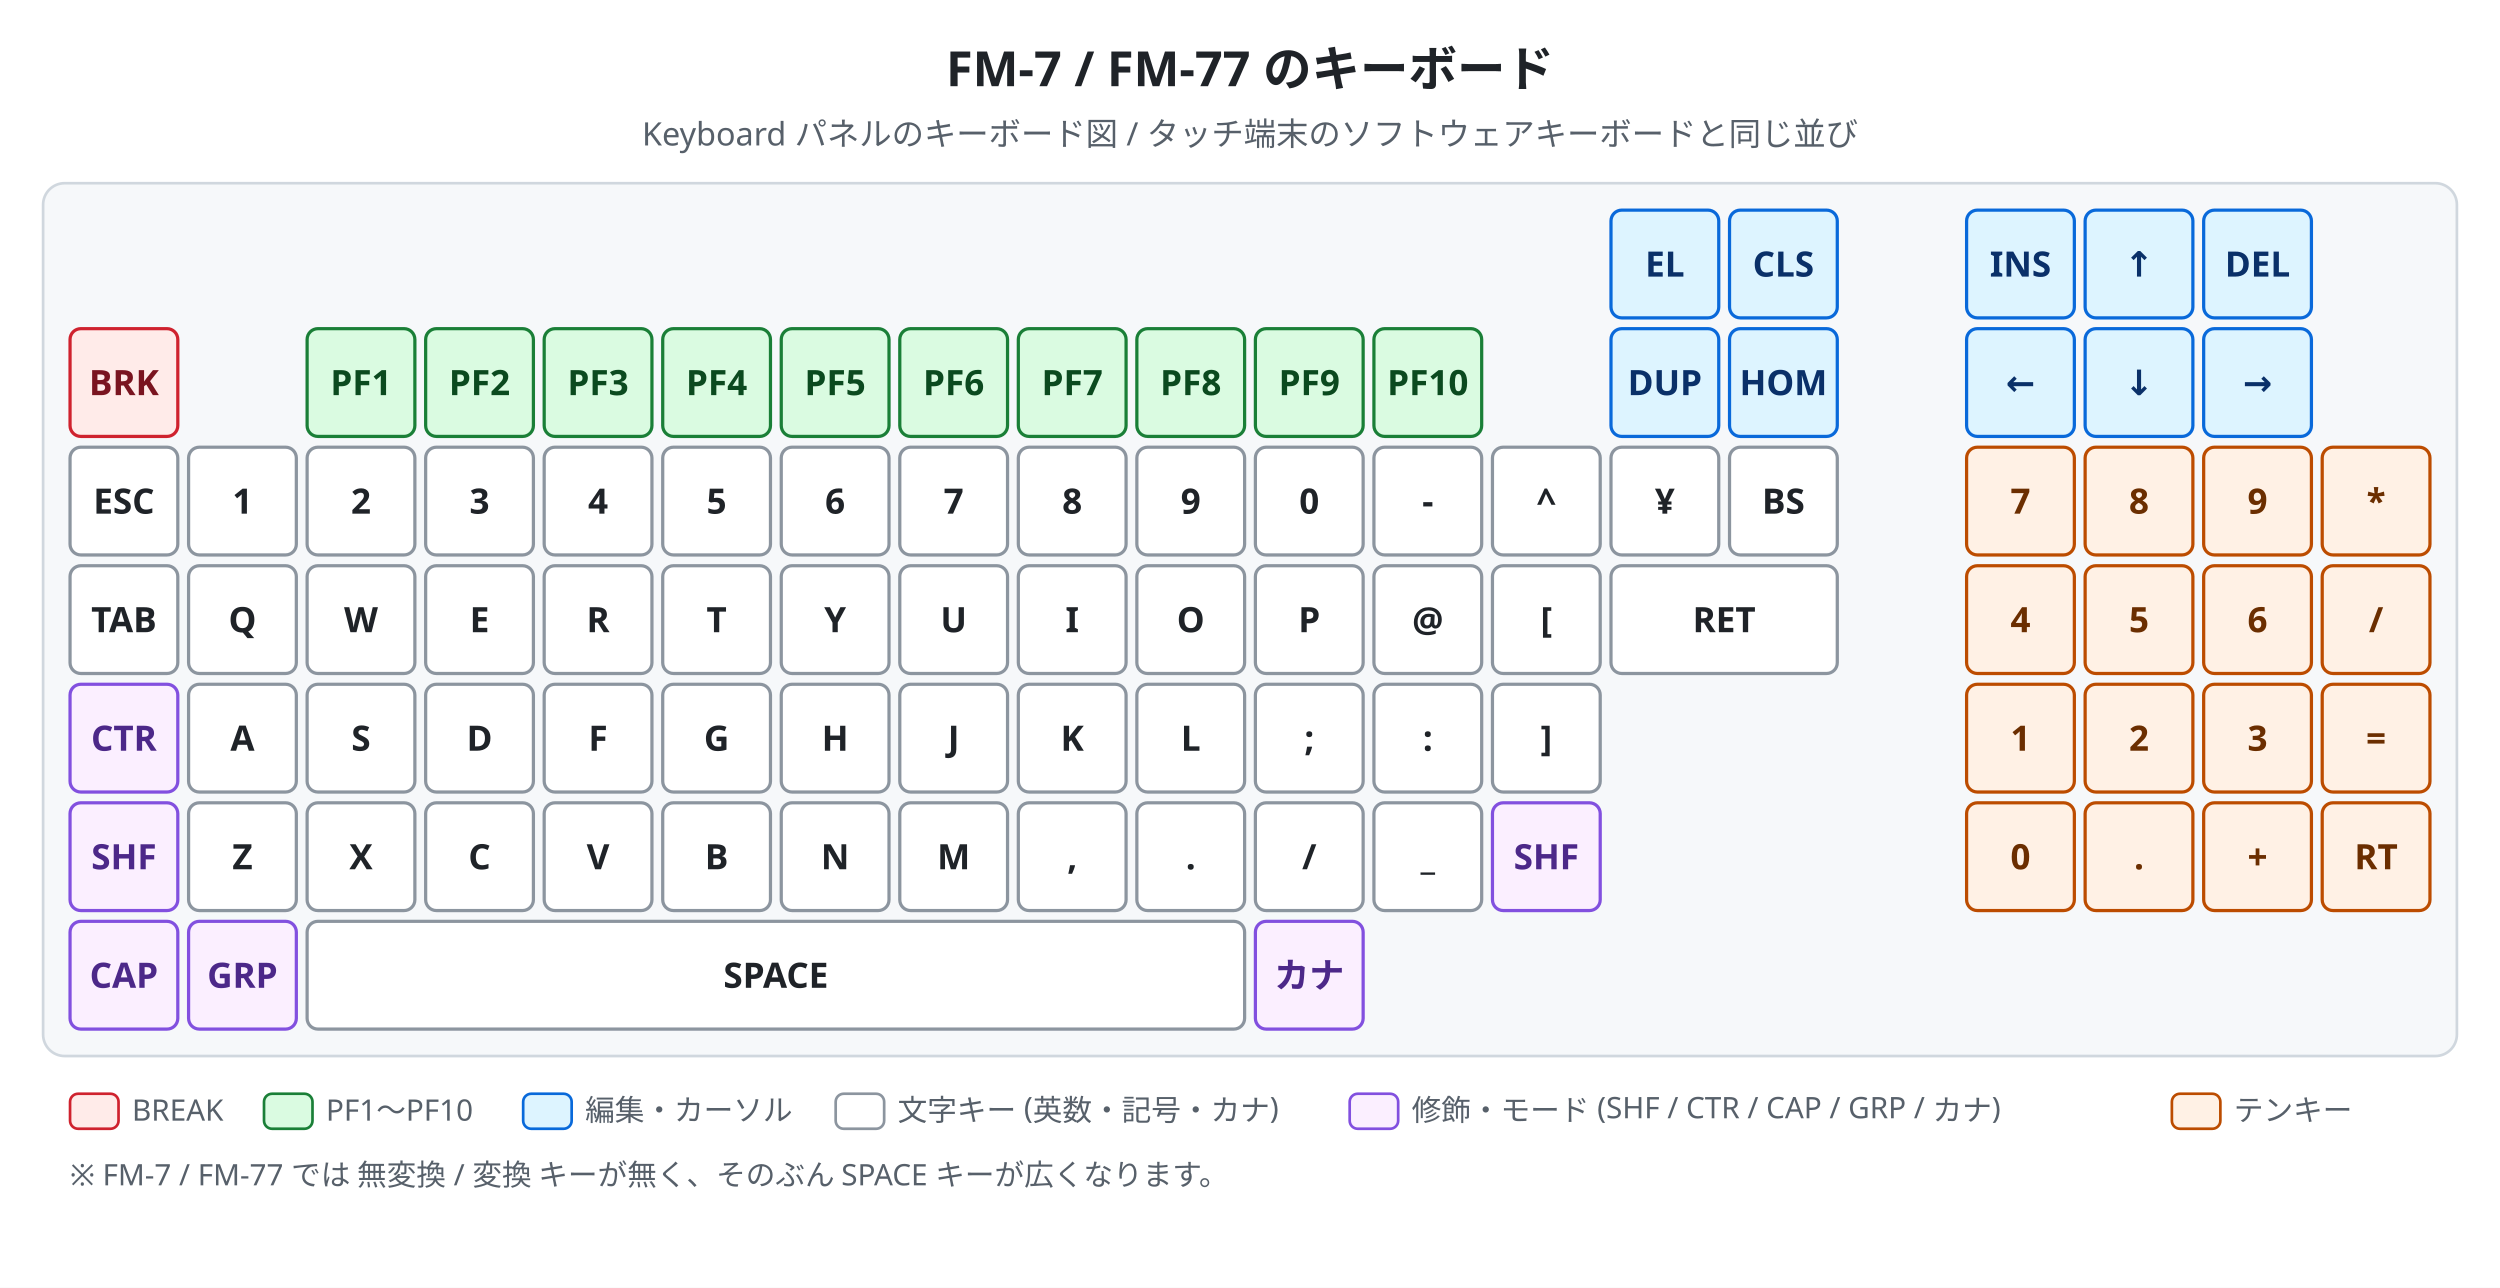
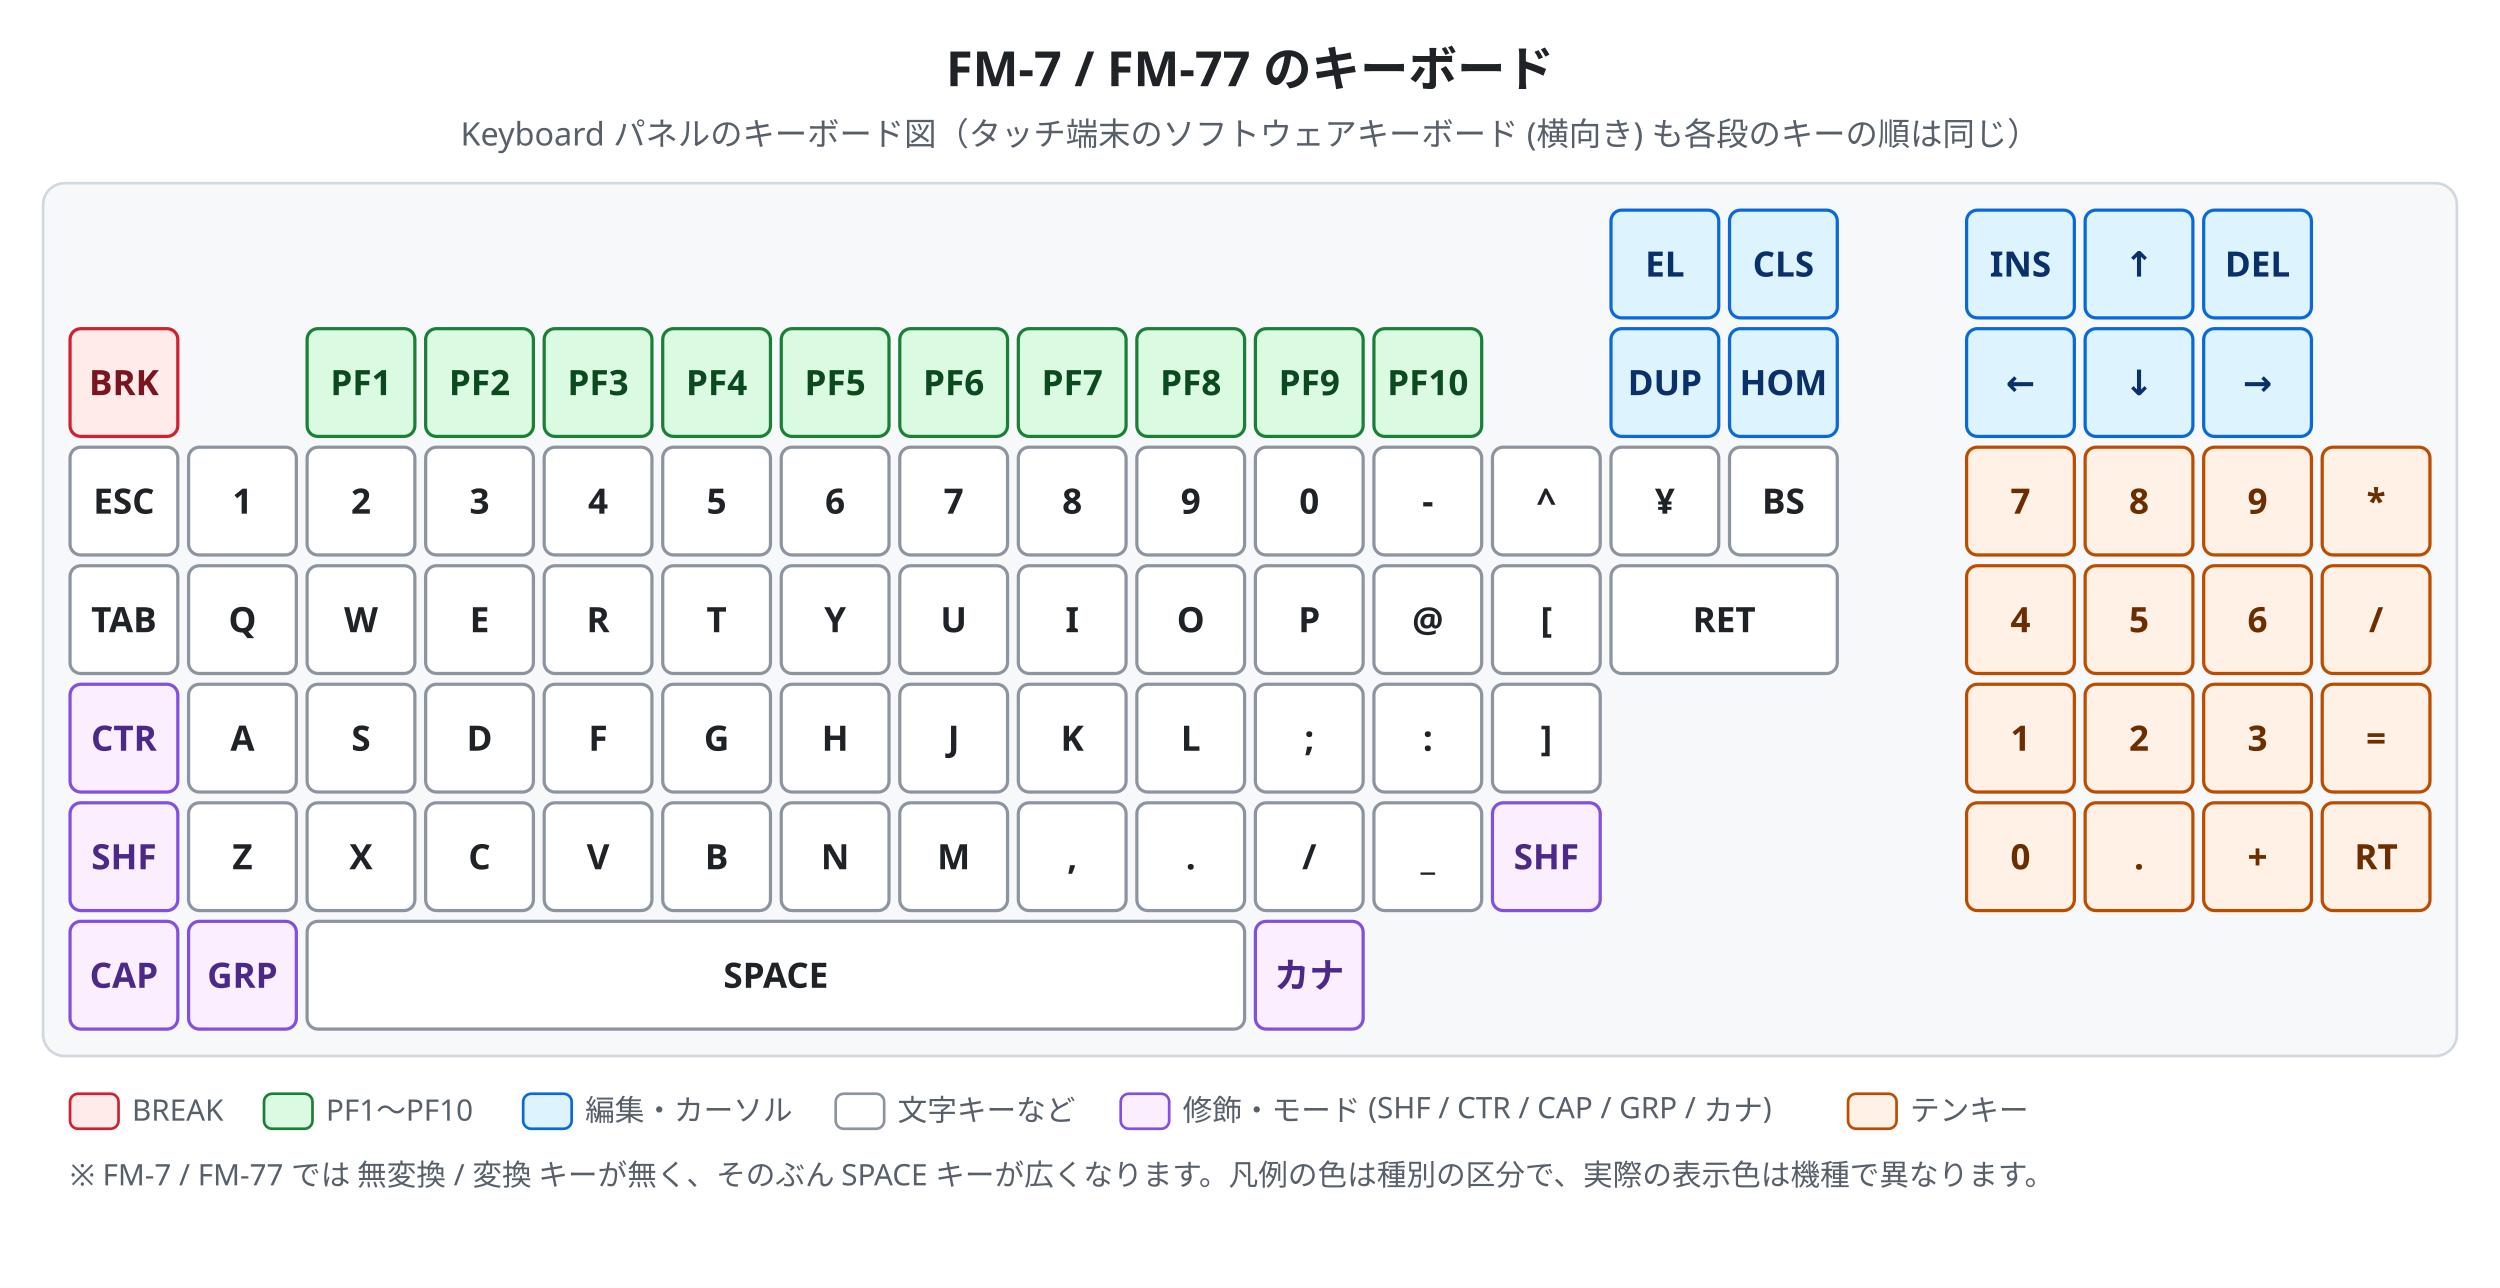
<svg xmlns="http://www.w3.org/2000/svg" viewBox="0 0 928 478" width="928" height="478">
  <defs>
    <marker id="ah" markerWidth="10" markerHeight="10" refX="8" refY="4" orient="auto" markerUnits="userSpaceOnUse">
      <path d="M0,0 L8,4 L0,8 z" fill="#57606a" />
    </marker>
  </defs>
  <rect x="0" y="0" width="928" height="478" rx="0" fill="#ffffff" stroke="none" stroke-width="1" />
  <text x="464" y="32" font-family="sans-serif" font-size="18" fill="#1f2328" text-anchor="middle" font-weight="bold">FM-7 / FM-77 のキーボード</text>
-   <text x="464" y="54" font-family="sans-serif" font-size="12" fill="#57606a" text-anchor="middle">Keyboard パネルのキーボード図 / タッチ端末のソフトウェアキーボードと同じ並び</text>
+   <text x="464" y="54" font-family="sans-serif" font-size="12" fill="#57606a" text-anchor="middle">Keyboard パネルのキーボード図（タッチ端末のソフトウェアキーボード (横向き) も各段のキーの順は同じ）</text>
  <rect x="16" y="68" width="896" height="324" rx="8" fill="#f6f8fa" stroke="#d0d7de" stroke-width="1" />
  <rect x="598" y="78" width="40" height="40" rx="4" fill="#ddf4ff" stroke="#0969da" stroke-width="1.2" />
  <text x="618" y="102.68" font-family="sans-serif" font-size="13" fill="#0a3069" text-anchor="middle" font-weight="bold">EL</text>
  <rect x="642" y="78" width="40" height="40" rx="4" fill="#ddf4ff" stroke="#0969da" stroke-width="1.2" />
  <text x="662" y="102.68" font-family="sans-serif" font-size="13" fill="#0a3069" text-anchor="middle" font-weight="bold">CLS</text>
  <rect x="730" y="78" width="40" height="40" rx="4" fill="#ddf4ff" stroke="#0969da" stroke-width="1.2" />
  <text x="750" y="102.68" font-family="sans-serif" font-size="13" fill="#0a3069" text-anchor="middle" font-weight="bold">INS</text>
  <rect x="774" y="78" width="40" height="40" rx="4" fill="#ddf4ff" stroke="#0969da" stroke-width="1.2" />
  <text x="794" y="102.68" font-family="sans-serif" font-size="13" fill="#0a3069" text-anchor="middle" font-weight="bold">↑</text>
  <rect x="818" y="78" width="40" height="40" rx="4" fill="#ddf4ff" stroke="#0969da" stroke-width="1.2" />
  <text x="838" y="102.68" font-family="sans-serif" font-size="13" fill="#0a3069" text-anchor="middle" font-weight="bold">DEL</text>
  <rect x="26" y="122" width="40" height="40" rx="4" fill="#ffebe9" stroke="#cf222e" stroke-width="1.2" />
  <text x="46" y="146.68" font-family="sans-serif" font-size="13" fill="#7a1420" text-anchor="middle" font-weight="bold">BRK</text>
  <rect x="114" y="122" width="40" height="40" rx="4" fill="#dafbe1" stroke="#1a7f37" stroke-width="1.2" />
  <text x="134" y="146.68" font-family="sans-serif" font-size="13" fill="#0b4a1f" text-anchor="middle" font-weight="bold">PF1</text>
  <rect x="158" y="122" width="40" height="40" rx="4" fill="#dafbe1" stroke="#1a7f37" stroke-width="1.2" />
  <text x="178" y="146.68" font-family="sans-serif" font-size="13" fill="#0b4a1f" text-anchor="middle" font-weight="bold">PF2</text>
  <rect x="202" y="122" width="40" height="40" rx="4" fill="#dafbe1" stroke="#1a7f37" stroke-width="1.2" />
  <text x="222" y="146.68" font-family="sans-serif" font-size="13" fill="#0b4a1f" text-anchor="middle" font-weight="bold">PF3</text>
  <rect x="246" y="122" width="40" height="40" rx="4" fill="#dafbe1" stroke="#1a7f37" stroke-width="1.2" />
  <text x="266" y="146.68" font-family="sans-serif" font-size="13" fill="#0b4a1f" text-anchor="middle" font-weight="bold">PF4</text>
  <rect x="290" y="122" width="40" height="40" rx="4" fill="#dafbe1" stroke="#1a7f37" stroke-width="1.2" />
  <text x="310" y="146.68" font-family="sans-serif" font-size="13" fill="#0b4a1f" text-anchor="middle" font-weight="bold">PF5</text>
  <rect x="334" y="122" width="40" height="40" rx="4" fill="#dafbe1" stroke="#1a7f37" stroke-width="1.2" />
  <text x="354" y="146.68" font-family="sans-serif" font-size="13" fill="#0b4a1f" text-anchor="middle" font-weight="bold">PF6</text>
  <rect x="378" y="122" width="40" height="40" rx="4" fill="#dafbe1" stroke="#1a7f37" stroke-width="1.2" />
  <text x="398" y="146.68" font-family="sans-serif" font-size="13" fill="#0b4a1f" text-anchor="middle" font-weight="bold">PF7</text>
  <rect x="422" y="122" width="40" height="40" rx="4" fill="#dafbe1" stroke="#1a7f37" stroke-width="1.2" />
  <text x="442" y="146.68" font-family="sans-serif" font-size="13" fill="#0b4a1f" text-anchor="middle" font-weight="bold">PF8</text>
  <rect x="466" y="122" width="40" height="40" rx="4" fill="#dafbe1" stroke="#1a7f37" stroke-width="1.2" />
  <text x="486" y="146.68" font-family="sans-serif" font-size="13" fill="#0b4a1f" text-anchor="middle" font-weight="bold">PF9</text>
  <rect x="510" y="122" width="40" height="40" rx="4" fill="#dafbe1" stroke="#1a7f37" stroke-width="1.2" />
  <text x="530" y="146.68" font-family="sans-serif" font-size="13" fill="#0b4a1f" text-anchor="middle" font-weight="bold">PF10</text>
  <rect x="598" y="122" width="40" height="40" rx="4" fill="#ddf4ff" stroke="#0969da" stroke-width="1.2" />
  <text x="618" y="146.68" font-family="sans-serif" font-size="13" fill="#0a3069" text-anchor="middle" font-weight="bold">DUP</text>
  <rect x="642" y="122" width="40" height="40" rx="4" fill="#ddf4ff" stroke="#0969da" stroke-width="1.2" />
  <text x="662" y="146.68" font-family="sans-serif" font-size="13" fill="#0a3069" text-anchor="middle" font-weight="bold">HOM</text>
  <rect x="730" y="122" width="40" height="40" rx="4" fill="#ddf4ff" stroke="#0969da" stroke-width="1.2" />
  <text x="750" y="146.68" font-family="sans-serif" font-size="13" fill="#0a3069" text-anchor="middle" font-weight="bold">←</text>
  <rect x="774" y="122" width="40" height="40" rx="4" fill="#ddf4ff" stroke="#0969da" stroke-width="1.2" />
  <text x="794" y="146.68" font-family="sans-serif" font-size="13" fill="#0a3069" text-anchor="middle" font-weight="bold">↓</text>
  <rect x="818" y="122" width="40" height="40" rx="4" fill="#ddf4ff" stroke="#0969da" stroke-width="1.2" />
  <text x="838" y="146.68" font-family="sans-serif" font-size="13" fill="#0a3069" text-anchor="middle" font-weight="bold">→</text>
  <rect x="26" y="166" width="40" height="40" rx="4" fill="#ffffff" stroke="#8c959f" stroke-width="1.2" />
  <text x="46" y="190.68" font-family="sans-serif" font-size="13" fill="#1f2328" text-anchor="middle" font-weight="bold">ESC</text>
  <rect x="70" y="166" width="40" height="40" rx="4" fill="#ffffff" stroke="#8c959f" stroke-width="1.2" />
  <text x="90" y="190.68" font-family="sans-serif" font-size="13" fill="#1f2328" text-anchor="middle" font-weight="bold">1</text>
  <rect x="114" y="166" width="40" height="40" rx="4" fill="#ffffff" stroke="#8c959f" stroke-width="1.2" />
  <text x="134" y="190.68" font-family="sans-serif" font-size="13" fill="#1f2328" text-anchor="middle" font-weight="bold">2</text>
  <rect x="158" y="166" width="40" height="40" rx="4" fill="#ffffff" stroke="#8c959f" stroke-width="1.2" />
  <text x="178" y="190.68" font-family="sans-serif" font-size="13" fill="#1f2328" text-anchor="middle" font-weight="bold">3</text>
  <rect x="202" y="166" width="40" height="40" rx="4" fill="#ffffff" stroke="#8c959f" stroke-width="1.2" />
  <text x="222" y="190.68" font-family="sans-serif" font-size="13" fill="#1f2328" text-anchor="middle" font-weight="bold">4</text>
  <rect x="246" y="166" width="40" height="40" rx="4" fill="#ffffff" stroke="#8c959f" stroke-width="1.2" />
  <text x="266" y="190.68" font-family="sans-serif" font-size="13" fill="#1f2328" text-anchor="middle" font-weight="bold">5</text>
  <rect x="290" y="166" width="40" height="40" rx="4" fill="#ffffff" stroke="#8c959f" stroke-width="1.2" />
  <text x="310" y="190.68" font-family="sans-serif" font-size="13" fill="#1f2328" text-anchor="middle" font-weight="bold">6</text>
  <rect x="334" y="166" width="40" height="40" rx="4" fill="#ffffff" stroke="#8c959f" stroke-width="1.2" />
  <text x="354" y="190.68" font-family="sans-serif" font-size="13" fill="#1f2328" text-anchor="middle" font-weight="bold">7</text>
  <rect x="378" y="166" width="40" height="40" rx="4" fill="#ffffff" stroke="#8c959f" stroke-width="1.2" />
  <text x="398" y="190.68" font-family="sans-serif" font-size="13" fill="#1f2328" text-anchor="middle" font-weight="bold">8</text>
  <rect x="422" y="166" width="40" height="40" rx="4" fill="#ffffff" stroke="#8c959f" stroke-width="1.2" />
  <text x="442" y="190.68" font-family="sans-serif" font-size="13" fill="#1f2328" text-anchor="middle" font-weight="bold">9</text>
  <rect x="466" y="166" width="40" height="40" rx="4" fill="#ffffff" stroke="#8c959f" stroke-width="1.2" />
  <text x="486" y="190.68" font-family="sans-serif" font-size="13" fill="#1f2328" text-anchor="middle" font-weight="bold">0</text>
  <rect x="510" y="166" width="40" height="40" rx="4" fill="#ffffff" stroke="#8c959f" stroke-width="1.2" />
  <text x="530" y="190.68" font-family="sans-serif" font-size="13" fill="#1f2328" text-anchor="middle" font-weight="bold">-</text>
  <rect x="554" y="166" width="40" height="40" rx="4" fill="#ffffff" stroke="#8c959f" stroke-width="1.2" />
  <text x="574" y="190.68" font-family="sans-serif" font-size="13" fill="#1f2328" text-anchor="middle" font-weight="bold">^</text>
  <rect x="598" y="166" width="40" height="40" rx="4" fill="#ffffff" stroke="#8c959f" stroke-width="1.2" />
  <text x="618" y="190.68" font-family="sans-serif" font-size="13" fill="#1f2328" text-anchor="middle" font-weight="bold">¥</text>
  <rect x="642" y="166" width="40" height="40" rx="4" fill="#ffffff" stroke="#8c959f" stroke-width="1.2" />
  <text x="662" y="190.68" font-family="sans-serif" font-size="13" fill="#1f2328" text-anchor="middle" font-weight="bold">BS</text>
  <rect x="730" y="166" width="40" height="40" rx="4" fill="#fff1e5" stroke="#bc4c00" stroke-width="1.2" />
  <text x="750" y="190.68" font-family="sans-serif" font-size="13" fill="#6b2e00" text-anchor="middle" font-weight="bold">7</text>
  <rect x="774" y="166" width="40" height="40" rx="4" fill="#fff1e5" stroke="#bc4c00" stroke-width="1.2" />
  <text x="794" y="190.68" font-family="sans-serif" font-size="13" fill="#6b2e00" text-anchor="middle" font-weight="bold">8</text>
  <rect x="818" y="166" width="40" height="40" rx="4" fill="#fff1e5" stroke="#bc4c00" stroke-width="1.2" />
  <text x="838" y="190.68" font-family="sans-serif" font-size="13" fill="#6b2e00" text-anchor="middle" font-weight="bold">9</text>
  <rect x="862" y="166" width="40" height="40" rx="4" fill="#fff1e5" stroke="#bc4c00" stroke-width="1.2" />
  <text x="882" y="190.68" font-family="sans-serif" font-size="13" fill="#6b2e00" text-anchor="middle" font-weight="bold">*</text>
  <rect x="26" y="210" width="40" height="40" rx="4" fill="#ffffff" stroke="#8c959f" stroke-width="1.2" />
  <text x="46" y="234.68" font-family="sans-serif" font-size="13" fill="#1f2328" text-anchor="middle" font-weight="bold">TAB</text>
  <rect x="70" y="210" width="40" height="40" rx="4" fill="#ffffff" stroke="#8c959f" stroke-width="1.2" />
  <text x="90" y="234.68" font-family="sans-serif" font-size="13" fill="#1f2328" text-anchor="middle" font-weight="bold">Q</text>
  <rect x="114" y="210" width="40" height="40" rx="4" fill="#ffffff" stroke="#8c959f" stroke-width="1.2" />
  <text x="134" y="234.68" font-family="sans-serif" font-size="13" fill="#1f2328" text-anchor="middle" font-weight="bold">W</text>
  <rect x="158" y="210" width="40" height="40" rx="4" fill="#ffffff" stroke="#8c959f" stroke-width="1.2" />
  <text x="178" y="234.68" font-family="sans-serif" font-size="13" fill="#1f2328" text-anchor="middle" font-weight="bold">E</text>
  <rect x="202" y="210" width="40" height="40" rx="4" fill="#ffffff" stroke="#8c959f" stroke-width="1.2" />
  <text x="222" y="234.68" font-family="sans-serif" font-size="13" fill="#1f2328" text-anchor="middle" font-weight="bold">R</text>
  <rect x="246" y="210" width="40" height="40" rx="4" fill="#ffffff" stroke="#8c959f" stroke-width="1.2" />
  <text x="266" y="234.68" font-family="sans-serif" font-size="13" fill="#1f2328" text-anchor="middle" font-weight="bold">T</text>
  <rect x="290" y="210" width="40" height="40" rx="4" fill="#ffffff" stroke="#8c959f" stroke-width="1.2" />
  <text x="310" y="234.68" font-family="sans-serif" font-size="13" fill="#1f2328" text-anchor="middle" font-weight="bold">Y</text>
  <rect x="334" y="210" width="40" height="40" rx="4" fill="#ffffff" stroke="#8c959f" stroke-width="1.2" />
  <text x="354" y="234.68" font-family="sans-serif" font-size="13" fill="#1f2328" text-anchor="middle" font-weight="bold">U</text>
  <rect x="378" y="210" width="40" height="40" rx="4" fill="#ffffff" stroke="#8c959f" stroke-width="1.2" />
  <text x="398" y="234.68" font-family="sans-serif" font-size="13" fill="#1f2328" text-anchor="middle" font-weight="bold">I</text>
  <rect x="422" y="210" width="40" height="40" rx="4" fill="#ffffff" stroke="#8c959f" stroke-width="1.2" />
  <text x="442" y="234.68" font-family="sans-serif" font-size="13" fill="#1f2328" text-anchor="middle" font-weight="bold">O</text>
  <rect x="466" y="210" width="40" height="40" rx="4" fill="#ffffff" stroke="#8c959f" stroke-width="1.2" />
  <text x="486" y="234.68" font-family="sans-serif" font-size="13" fill="#1f2328" text-anchor="middle" font-weight="bold">P</text>
  <rect x="510" y="210" width="40" height="40" rx="4" fill="#ffffff" stroke="#8c959f" stroke-width="1.2" />
  <text x="530" y="234.68" font-family="sans-serif" font-size="13" fill="#1f2328" text-anchor="middle" font-weight="bold">@</text>
  <rect x="554" y="210" width="40" height="40" rx="4" fill="#ffffff" stroke="#8c959f" stroke-width="1.2" />
  <text x="574" y="234.68" font-family="sans-serif" font-size="13" fill="#1f2328" text-anchor="middle" font-weight="bold">[</text>
  <rect x="598" y="210" width="84" height="40" rx="4" fill="#ffffff" stroke="#8c959f" stroke-width="1.2" />
  <text x="640" y="234.68" font-family="sans-serif" font-size="13" fill="#1f2328" text-anchor="middle" font-weight="bold">RET</text>
  <rect x="730" y="210" width="40" height="40" rx="4" fill="#fff1e5" stroke="#bc4c00" stroke-width="1.2" />
  <text x="750" y="234.68" font-family="sans-serif" font-size="13" fill="#6b2e00" text-anchor="middle" font-weight="bold">4</text>
  <rect x="774" y="210" width="40" height="40" rx="4" fill="#fff1e5" stroke="#bc4c00" stroke-width="1.2" />
  <text x="794" y="234.68" font-family="sans-serif" font-size="13" fill="#6b2e00" text-anchor="middle" font-weight="bold">5</text>
  <rect x="818" y="210" width="40" height="40" rx="4" fill="#fff1e5" stroke="#bc4c00" stroke-width="1.2" />
  <text x="838" y="234.68" font-family="sans-serif" font-size="13" fill="#6b2e00" text-anchor="middle" font-weight="bold">6</text>
  <rect x="862" y="210" width="40" height="40" rx="4" fill="#fff1e5" stroke="#bc4c00" stroke-width="1.2" />
  <text x="882" y="234.68" font-family="sans-serif" font-size="13" fill="#6b2e00" text-anchor="middle" font-weight="bold">/</text>
  <rect x="26" y="254" width="40" height="40" rx="4" fill="#fbefff" stroke="#8250df" stroke-width="1.2" />
  <text x="46" y="278.68" font-family="sans-serif" font-size="13" fill="#4c2889" text-anchor="middle" font-weight="bold">CTR</text>
  <rect x="70" y="254" width="40" height="40" rx="4" fill="#ffffff" stroke="#8c959f" stroke-width="1.2" />
  <text x="90" y="278.68" font-family="sans-serif" font-size="13" fill="#1f2328" text-anchor="middle" font-weight="bold">A</text>
  <rect x="114" y="254" width="40" height="40" rx="4" fill="#ffffff" stroke="#8c959f" stroke-width="1.2" />
  <text x="134" y="278.68" font-family="sans-serif" font-size="13" fill="#1f2328" text-anchor="middle" font-weight="bold">S</text>
  <rect x="158" y="254" width="40" height="40" rx="4" fill="#ffffff" stroke="#8c959f" stroke-width="1.2" />
  <text x="178" y="278.68" font-family="sans-serif" font-size="13" fill="#1f2328" text-anchor="middle" font-weight="bold">D</text>
  <rect x="202" y="254" width="40" height="40" rx="4" fill="#ffffff" stroke="#8c959f" stroke-width="1.2" />
  <text x="222" y="278.68" font-family="sans-serif" font-size="13" fill="#1f2328" text-anchor="middle" font-weight="bold">F</text>
  <rect x="246" y="254" width="40" height="40" rx="4" fill="#ffffff" stroke="#8c959f" stroke-width="1.2" />
  <text x="266" y="278.68" font-family="sans-serif" font-size="13" fill="#1f2328" text-anchor="middle" font-weight="bold">G</text>
  <rect x="290" y="254" width="40" height="40" rx="4" fill="#ffffff" stroke="#8c959f" stroke-width="1.2" />
  <text x="310" y="278.68" font-family="sans-serif" font-size="13" fill="#1f2328" text-anchor="middle" font-weight="bold">H</text>
  <rect x="334" y="254" width="40" height="40" rx="4" fill="#ffffff" stroke="#8c959f" stroke-width="1.2" />
  <text x="354" y="278.68" font-family="sans-serif" font-size="13" fill="#1f2328" text-anchor="middle" font-weight="bold">J</text>
  <rect x="378" y="254" width="40" height="40" rx="4" fill="#ffffff" stroke="#8c959f" stroke-width="1.2" />
  <text x="398" y="278.68" font-family="sans-serif" font-size="13" fill="#1f2328" text-anchor="middle" font-weight="bold">K</text>
  <rect x="422" y="254" width="40" height="40" rx="4" fill="#ffffff" stroke="#8c959f" stroke-width="1.2" />
  <text x="442" y="278.68" font-family="sans-serif" font-size="13" fill="#1f2328" text-anchor="middle" font-weight="bold">L</text>
  <rect x="466" y="254" width="40" height="40" rx="4" fill="#ffffff" stroke="#8c959f" stroke-width="1.2" />
  <text x="486" y="278.68" font-family="sans-serif" font-size="13" fill="#1f2328" text-anchor="middle" font-weight="bold">;</text>
  <rect x="510" y="254" width="40" height="40" rx="4" fill="#ffffff" stroke="#8c959f" stroke-width="1.2" />
  <text x="530" y="278.68" font-family="sans-serif" font-size="13" fill="#1f2328" text-anchor="middle" font-weight="bold">:</text>
  <rect x="554" y="254" width="40" height="40" rx="4" fill="#ffffff" stroke="#8c959f" stroke-width="1.2" />
  <text x="574" y="278.68" font-family="sans-serif" font-size="13" fill="#1f2328" text-anchor="middle" font-weight="bold">]</text>
  <rect x="730" y="254" width="40" height="40" rx="4" fill="#fff1e5" stroke="#bc4c00" stroke-width="1.2" />
  <text x="750" y="278.68" font-family="sans-serif" font-size="13" fill="#6b2e00" text-anchor="middle" font-weight="bold">1</text>
  <rect x="774" y="254" width="40" height="40" rx="4" fill="#fff1e5" stroke="#bc4c00" stroke-width="1.2" />
  <text x="794" y="278.68" font-family="sans-serif" font-size="13" fill="#6b2e00" text-anchor="middle" font-weight="bold">2</text>
  <rect x="818" y="254" width="40" height="40" rx="4" fill="#fff1e5" stroke="#bc4c00" stroke-width="1.2" />
  <text x="838" y="278.68" font-family="sans-serif" font-size="13" fill="#6b2e00" text-anchor="middle" font-weight="bold">3</text>
  <rect x="862" y="254" width="40" height="40" rx="4" fill="#fff1e5" stroke="#bc4c00" stroke-width="1.2" />
  <text x="882" y="278.68" font-family="sans-serif" font-size="13" fill="#6b2e00" text-anchor="middle" font-weight="bold">=</text>
  <rect x="26" y="298" width="40" height="40" rx="4" fill="#fbefff" stroke="#8250df" stroke-width="1.2" />
  <text x="46" y="322.68" font-family="sans-serif" font-size="13" fill="#4c2889" text-anchor="middle" font-weight="bold">SHF</text>
  <rect x="70" y="298" width="40" height="40" rx="4" fill="#ffffff" stroke="#8c959f" stroke-width="1.2" />
  <text x="90" y="322.68" font-family="sans-serif" font-size="13" fill="#1f2328" text-anchor="middle" font-weight="bold">Z</text>
  <rect x="114" y="298" width="40" height="40" rx="4" fill="#ffffff" stroke="#8c959f" stroke-width="1.2" />
  <text x="134" y="322.68" font-family="sans-serif" font-size="13" fill="#1f2328" text-anchor="middle" font-weight="bold">X</text>
  <rect x="158" y="298" width="40" height="40" rx="4" fill="#ffffff" stroke="#8c959f" stroke-width="1.2" />
  <text x="178" y="322.68" font-family="sans-serif" font-size="13" fill="#1f2328" text-anchor="middle" font-weight="bold">C</text>
  <rect x="202" y="298" width="40" height="40" rx="4" fill="#ffffff" stroke="#8c959f" stroke-width="1.2" />
  <text x="222" y="322.68" font-family="sans-serif" font-size="13" fill="#1f2328" text-anchor="middle" font-weight="bold">V</text>
  <rect x="246" y="298" width="40" height="40" rx="4" fill="#ffffff" stroke="#8c959f" stroke-width="1.2" />
  <text x="266" y="322.68" font-family="sans-serif" font-size="13" fill="#1f2328" text-anchor="middle" font-weight="bold">B</text>
  <rect x="290" y="298" width="40" height="40" rx="4" fill="#ffffff" stroke="#8c959f" stroke-width="1.2" />
  <text x="310" y="322.68" font-family="sans-serif" font-size="13" fill="#1f2328" text-anchor="middle" font-weight="bold">N</text>
  <rect x="334" y="298" width="40" height="40" rx="4" fill="#ffffff" stroke="#8c959f" stroke-width="1.2" />
  <text x="354" y="322.68" font-family="sans-serif" font-size="13" fill="#1f2328" text-anchor="middle" font-weight="bold">M</text>
  <rect x="378" y="298" width="40" height="40" rx="4" fill="#ffffff" stroke="#8c959f" stroke-width="1.2" />
  <text x="398" y="322.68" font-family="sans-serif" font-size="13" fill="#1f2328" text-anchor="middle" font-weight="bold">,</text>
  <rect x="422" y="298" width="40" height="40" rx="4" fill="#ffffff" stroke="#8c959f" stroke-width="1.2" />
  <text x="442" y="322.68" font-family="sans-serif" font-size="13" fill="#1f2328" text-anchor="middle" font-weight="bold">.</text>
  <rect x="466" y="298" width="40" height="40" rx="4" fill="#ffffff" stroke="#8c959f" stroke-width="1.2" />
  <text x="486" y="322.68" font-family="sans-serif" font-size="13" fill="#1f2328" text-anchor="middle" font-weight="bold">/</text>
  <rect x="510" y="298" width="40" height="40" rx="4" fill="#ffffff" stroke="#8c959f" stroke-width="1.2" />
  <text x="530" y="322.68" font-family="sans-serif" font-size="13" fill="#1f2328" text-anchor="middle" font-weight="bold">_</text>
  <rect x="554" y="298" width="40" height="40" rx="4" fill="#fbefff" stroke="#8250df" stroke-width="1.2" />
  <text x="574" y="322.68" font-family="sans-serif" font-size="13" fill="#4c2889" text-anchor="middle" font-weight="bold">SHF</text>
  <rect x="730" y="298" width="40" height="40" rx="4" fill="#fff1e5" stroke="#bc4c00" stroke-width="1.2" />
  <text x="750" y="322.68" font-family="sans-serif" font-size="13" fill="#6b2e00" text-anchor="middle" font-weight="bold">0</text>
  <rect x="774" y="298" width="40" height="40" rx="4" fill="#fff1e5" stroke="#bc4c00" stroke-width="1.2" />
  <text x="794" y="322.68" font-family="sans-serif" font-size="13" fill="#6b2e00" text-anchor="middle" font-weight="bold">.</text>
  <rect x="818" y="298" width="40" height="40" rx="4" fill="#fff1e5" stroke="#bc4c00" stroke-width="1.2" />
  <text x="838" y="322.68" font-family="sans-serif" font-size="13" fill="#6b2e00" text-anchor="middle" font-weight="bold">+</text>
  <rect x="862" y="298" width="40" height="40" rx="4" fill="#fff1e5" stroke="#bc4c00" stroke-width="1.2" />
  <text x="882" y="322.68" font-family="sans-serif" font-size="13" fill="#6b2e00" text-anchor="middle" font-weight="bold">RT</text>
  <rect x="26" y="342" width="40" height="40" rx="4" fill="#fbefff" stroke="#8250df" stroke-width="1.2" />
  <text x="46" y="366.68" font-family="sans-serif" font-size="13" fill="#4c2889" text-anchor="middle" font-weight="bold">CAP</text>
  <rect x="70" y="342" width="40" height="40" rx="4" fill="#fbefff" stroke="#8250df" stroke-width="1.2" />
  <text x="90" y="366.68" font-family="sans-serif" font-size="13" fill="#4c2889" text-anchor="middle" font-weight="bold">GRP</text>
  <rect x="114" y="342" width="348" height="40" rx="4" fill="#ffffff" stroke="#8c959f" stroke-width="1.2" />
  <text x="288" y="366.68" font-family="sans-serif" font-size="13" fill="#1f2328" text-anchor="middle" font-weight="bold">SPACE</text>
  <rect x="466" y="342" width="40" height="40" rx="4" fill="#fbefff" stroke="#8250df" stroke-width="1.2" />
  <text x="486" y="366.68" font-family="sans-serif" font-size="13" fill="#4c2889" text-anchor="middle" font-weight="bold">カナ</text>
  <rect x="26" y="406" width="18" height="13" rx="3" fill="#ffebe9" stroke="#cf222e" stroke-width="1" />
  <text x="49" y="416" font-family="sans-serif" font-size="11" fill="#57606a" text-anchor="start">BREAK</text>
  <rect x="98" y="406" width="18" height="13" rx="3" fill="#dafbe1" stroke="#1a7f37" stroke-width="1" />
  <text x="121" y="416" font-family="sans-serif" font-size="11" fill="#57606a" text-anchor="start">PF1〜PF10</text>
  <rect x="194.2" y="406" width="18" height="13" rx="3" fill="#ddf4ff" stroke="#0969da" stroke-width="1" />
  <text x="217.2" y="416" font-family="sans-serif" font-size="11" fill="#57606a" text-anchor="start">編集・カーソル</text>
  <rect x="310.2" y="406" width="18" height="13" rx="3" fill="#ffffff" stroke="#8c959f" stroke-width="1" />
-   <text x="333.2" y="416" font-family="sans-serif" font-size="11" fill="#57606a" text-anchor="start">文字キー (英数・記号・カナ)</text>
-   <rect x="501" y="406" width="18" height="13" rx="3" fill="#fbefff" stroke="#8250df" stroke-width="1" />
-   <text x="524" y="416" font-family="sans-serif" font-size="11" fill="#57606a" text-anchor="start">修飾・モード (SHF / CTR / CAP / GRP / カナ)</text>
-   <rect x="806.2" y="406" width="18" height="13" rx="3" fill="#fff1e5" stroke="#bc4c00" stroke-width="1" />
-   <text x="829.2" y="416" font-family="sans-serif" font-size="11" fill="#57606a" text-anchor="start">テンキー</text>
-   <text x="26" y="440" font-family="sans-serif" font-size="11" fill="#57606a" text-anchor="start">※ FM-7 / FM-77 では 無変換 / 変換 キーが無く、そのぶん SPACE キーが広くなります。</text>
+   <text x="333.2" y="416" font-family="sans-serif" font-size="11" fill="#57606a" text-anchor="start">文字キーなど</text>
+   <rect x="416" y="406" width="18" height="13" rx="3" fill="#fbefff" stroke="#8250df" stroke-width="1" />
+   <text x="439" y="416" font-family="sans-serif" font-size="11" fill="#57606a" text-anchor="start">修飾・モード (SHF / CTR / CAP / GRP / カナ)</text>
+   <rect x="686" y="406" width="18" height="13" rx="3" fill="#fff1e5" stroke="#bc4c00" stroke-width="1" />
+   <text x="709" y="416" font-family="sans-serif" font-size="11" fill="#57606a" text-anchor="start">テンキー</text>
+   <text x="26" y="440" font-family="sans-serif" font-size="11" fill="#57606a" text-anchor="start">※ FM-7 / FM-77 では 無変換 / 変換 キーが無く、そのぶん SPACE キーが広くなります。凡例の色は種別の区分で、実際の表示色は機種で異なります。</text>
</svg>
